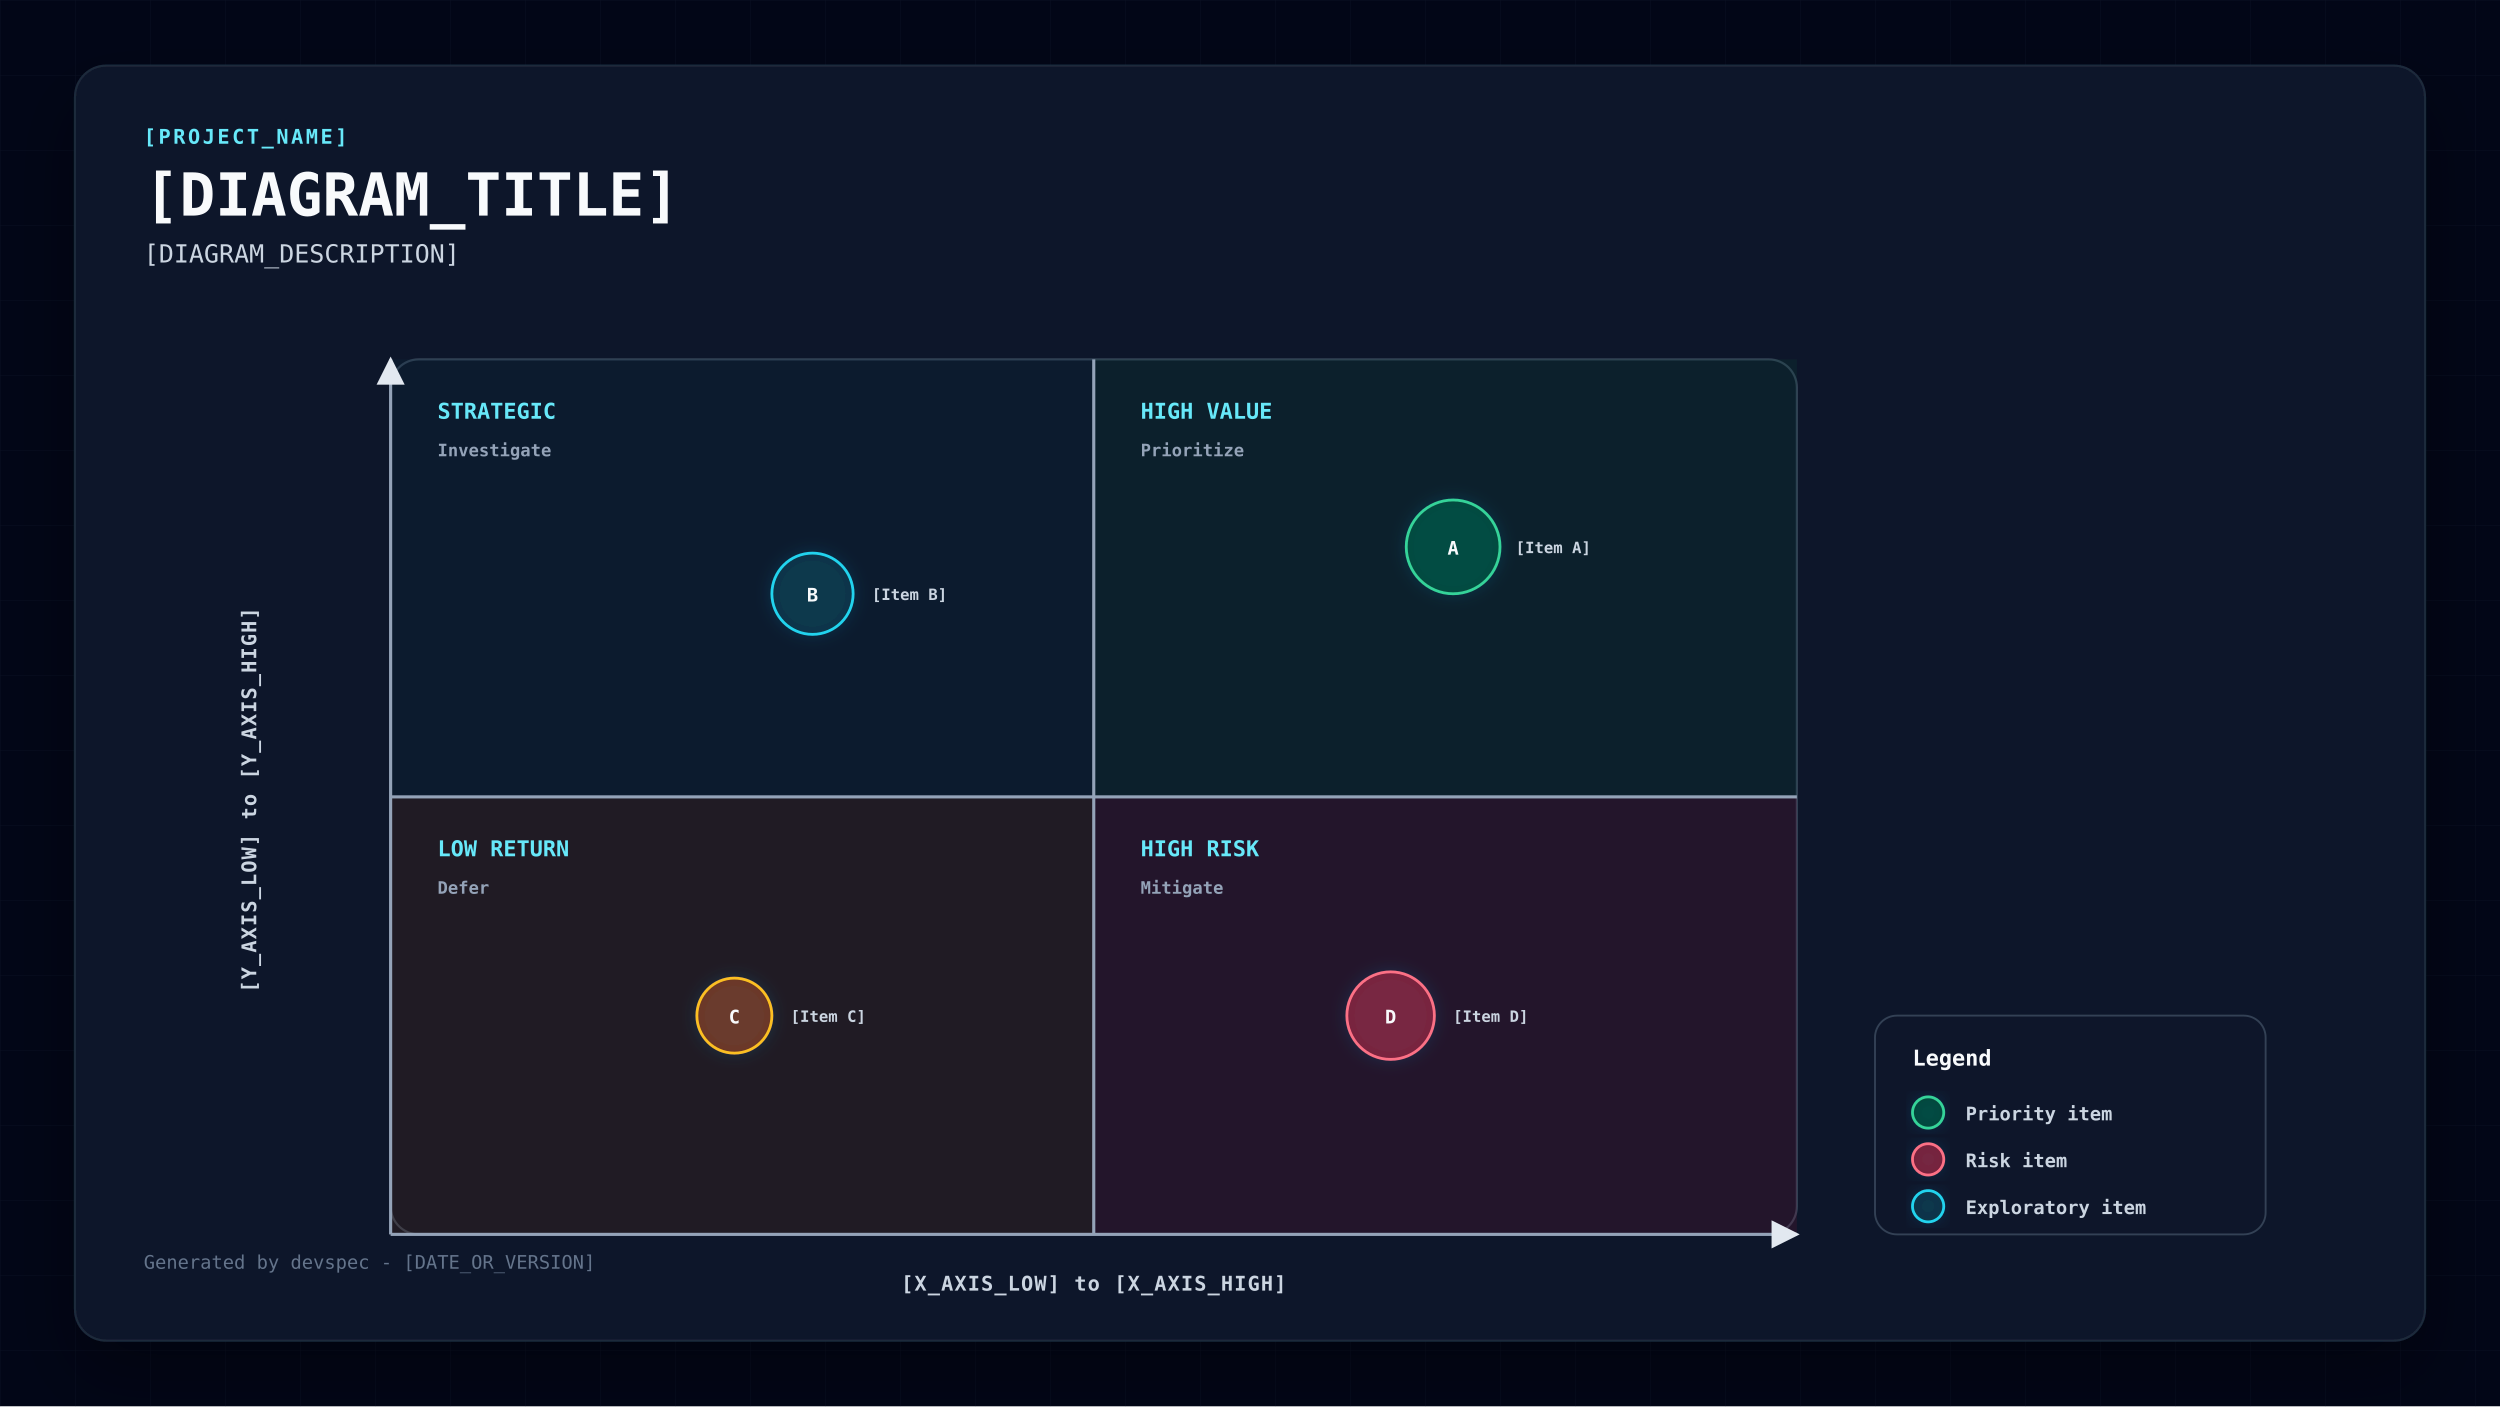
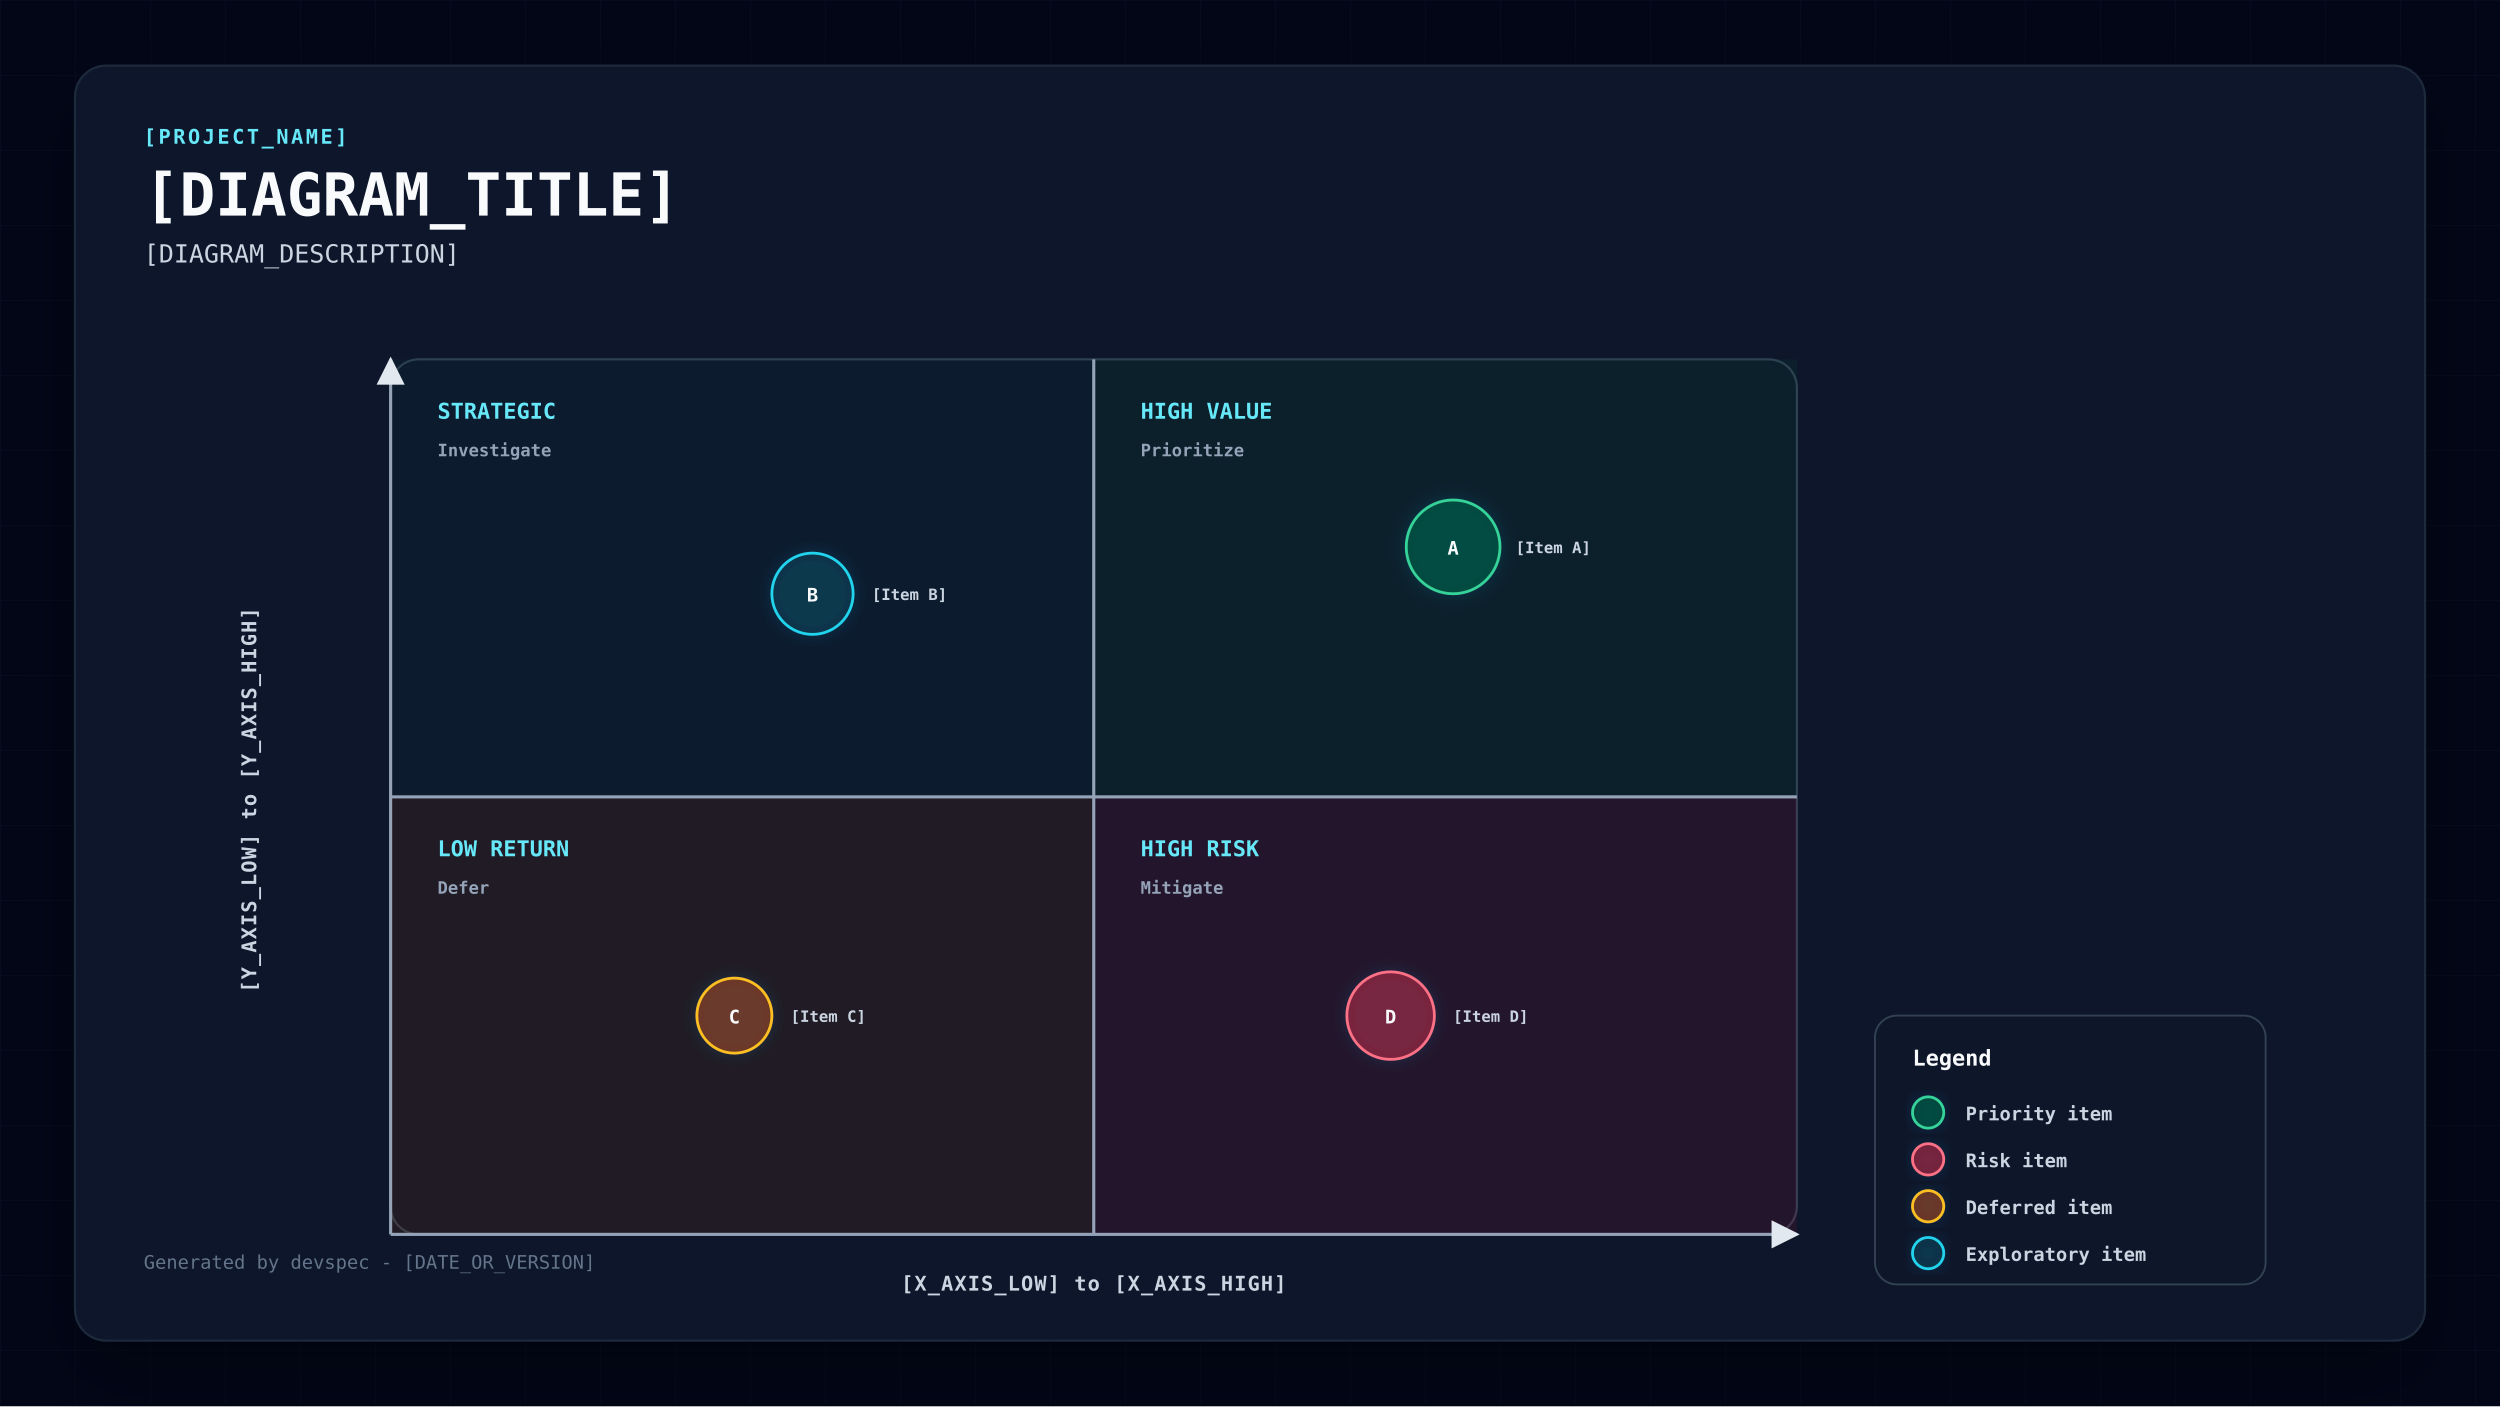
<svg xmlns="http://www.w3.org/2000/svg" viewBox="0 0 1600 900" role="img" aria-labelledby="title desc">
  <defs>
    <style>
      svg {
        background: #020617;
        font-family: "JetBrains Mono", "Cascadia Code", monospace;
      }

      .page-bg { fill: #020617; }
      .grid-line { stroke: #1e293b; stroke-width: 0.7; opacity: 0.65; }
      .surface { fill: #0f172a; stroke: #1e293b; stroke-width: 1.4; filter: url(#soft-shadow); }
      .title { fill: #f8fafc; font-size: 38px; font-weight: 800; }
      .subtitle { fill: #cbd5e1; font-size: 16px; font-weight: 500; }
      .eyebrow { fill: #67e8f9; font-size: 13px; font-weight: 800; letter-spacing: 1.6px; }
      .footer { fill: #64748b; font-size: 12px; }

      .plot-bg { fill: rgba(15, 23, 42, 0.32); stroke: #334155; stroke-width: 1.4; }
      .axis { stroke: #94a3b8; stroke-width: 2; }
      .axis-label { fill: #cbd5e1; font-size: 13px; font-weight: 900; letter-spacing: 0.7px; }
      .quadrant-title { fill: #67e8f9; font-size: 14px; font-weight: 900; }
      .quadrant-subtitle { fill: #94a3b8; font-size: 11px; font-weight: 650; }
      .quadrant-fill-a { fill: rgba(6, 78, 59, 0.18); }
      .quadrant-fill-b { fill: rgba(8, 51, 68, 0.18); }
      .quadrant-fill-c { fill: rgba(120, 53, 15, 0.18); }
      .quadrant-fill-d { fill: rgba(136, 19, 55, 0.18); }

      .item { stroke-width: 1.8; filter: url(#node-glow); }
      .item-high { fill: rgba(6, 78, 59, 0.84); stroke: #34d399; }
      .item-medium { fill: rgba(120, 53, 15, 0.84); stroke: #fbbf24; }
      .item-risk { fill: rgba(136, 19, 55, 0.84); stroke: #fb7185; }
      .item-info { fill: rgba(8, 51, 68, 0.84); stroke: #22d3ee; }
      .item-label { fill: #f8fafc; font-size: 12px; font-weight: 900; }
      .item-note { fill: #cbd5e1; font-size: 10px; font-weight: 650; }

      .legend-panel { fill: rgba(15, 23, 42, 0.86); stroke: #334155; stroke-width: 1.2; }
      .legend-title { fill: #f8fafc; font-size: 14px; font-weight: 800; }
      .legend-text { fill: #cbd5e1; font-size: 12px; font-weight: 600; }
    </style>
    <pattern id="grid" width="48" height="48" patternUnits="userSpaceOnUse">
      <path class="grid-line" d="M 48 0 L 0 0 0 48" fill="none" />
    </pattern>
    <filter id="soft-shadow" x="-20%" y="-20%" width="140%" height="140%">
      <feDropShadow dx="0" dy="22" stdDeviation="22" flood-color="#000000" flood-opacity="0.34" />
    </filter>
    <filter id="node-glow" x="-20%" y="-20%" width="140%" height="140%">
      <feDropShadow dx="0" dy="0" stdDeviation="5" flood-color="#38bdf8" flood-opacity="0.16" />
    </filter>
    <marker id="arrow" viewBox="0 0 10 10" refX="9" refY="5" markerWidth="9" markerHeight="9" orient="auto-start-reverse">
      <path d="M 0 0 L 10 5 L 0 10 z" fill="#e2e8f0" />
    </marker>
  </defs>
  <rect class="page-bg" width="1600" height="900" />
  <rect width="1600" height="900" fill="url(#grid)" opacity="0.42" />
  <rect class="surface" x="48" y="42" width="1504" height="816" rx="20" />
  <text class="eyebrow" x="92" y="92">[PROJECT_NAME]</text>
  <text class="title" x="92" y="138">[DIAGRAM_TITLE]</text>
  <text class="subtitle" x="92" y="168">[DIAGRAM_DESCRIPTION]</text>
  <g data-plot="quadrants">
    <rect class="plot-bg" x="250" y="230" width="900" height="560" rx="18" />
    <rect class="quadrant-fill-a" x="700" y="230" width="450" height="280" />
    <rect class="quadrant-fill-b" x="250" y="230" width="450" height="280" />
    <rect class="quadrant-fill-c" x="250" y="510" width="450" height="280" />
    <rect class="quadrant-fill-d" x="700" y="510" width="450" height="280" />
    <line class="axis" x1="700" y1="230" x2="700" y2="790" />
    <line class="axis" x1="250" y1="510" x2="1150" y2="510" />
    <line class="axis" x1="250" y1="790" x2="1150" y2="790" marker-end="url(#arrow)" />
    <line class="axis" x1="250" y1="790" x2="250" y2="230" marker-end="url(#arrow)" />
    <text class="axis-label" x="700" y="826" text-anchor="middle">[X_AXIS_LOW] to [X_AXIS_HIGH]</text>
    <text class="axis-label" x="164" y="512" text-anchor="middle" transform="rotate(-90 164 512)">[Y_AXIS_LOW] to [Y_AXIS_HIGH]</text>
    <text class="quadrant-title" x="730" y="268">HIGH VALUE</text>
    <text class="quadrant-subtitle" x="730" y="292">Prioritize</text>
    <text class="quadrant-title" x="280" y="268">STRATEGIC</text>
    <text class="quadrant-subtitle" x="280" y="292">Investigate</text>
    <text class="quadrant-title" x="280" y="548">LOW RETURN</text>
    <text class="quadrant-subtitle" x="280" y="572">Defer</text>
    <text class="quadrant-title" x="730" y="548">HIGH RISK</text>
    <text class="quadrant-subtitle" x="730" y="572">Mitigate</text>
  </g>
  <g data-item="item-a">
    <circle class="item item-high" cx="930" cy="350" r="30" />
    <text class="item-label" x="930" y="355" text-anchor="middle">A</text>
    <text class="item-note" x="970" y="354">[Item A]</text>
  </g>
  <g data-item="item-b">
    <circle class="item item-info" cx="520" cy="380" r="26" />
    <text class="item-label" x="520" y="385" text-anchor="middle">B</text>
    <text class="item-note" x="558" y="384">[Item B]</text>
  </g>
  <g data-item="item-c">
    <circle class="item item-medium" cx="470" cy="650" r="24" />
    <text class="item-label" x="470" y="655" text-anchor="middle">C</text>
    <text class="item-note" x="506" y="654">[Item C]</text>
  </g>
  <g data-item="item-d">
    <circle class="item item-risk" cx="890" cy="650" r="28" />
    <text class="item-label" x="890" y="655" text-anchor="middle">D</text>
    <text class="item-note" x="930" y="654">[Item D]</text>
  </g>
  <g class="legend" transform="translate(1200 650)">
-     <rect class="legend-panel" x="0" y="0" width="250" height="140" rx="14" />
+     <rect class="legend-panel" x="0" y="0" width="250" height="172" rx="14" />
    <text class="legend-title" x="24" y="32">Legend</text>
    <circle class="item item-high" cx="34" cy="62" r="10" />
    <text class="legend-text" x="58" y="67">Priority item</text>
    <circle class="item item-risk" cx="34" cy="92" r="10" />
    <text class="legend-text" x="58" y="97">Risk item</text>
-     <circle class="item item-info" cx="34" cy="122" r="10" />
-     <text class="legend-text" x="58" y="127">Exploratory item</text>
+     <circle class="item item-medium" cx="34" cy="122" r="10" />
+     <text class="legend-text" x="58" y="127">Deferred item</text>
+     <circle class="item item-info" cx="34" cy="152" r="10" />
+     <text class="legend-text" x="58" y="157">Exploratory item</text>
  </g>
  <text class="footer" x="92" y="812">Generated by devspec - [DATE_OR_VERSION]</text>
</svg>
